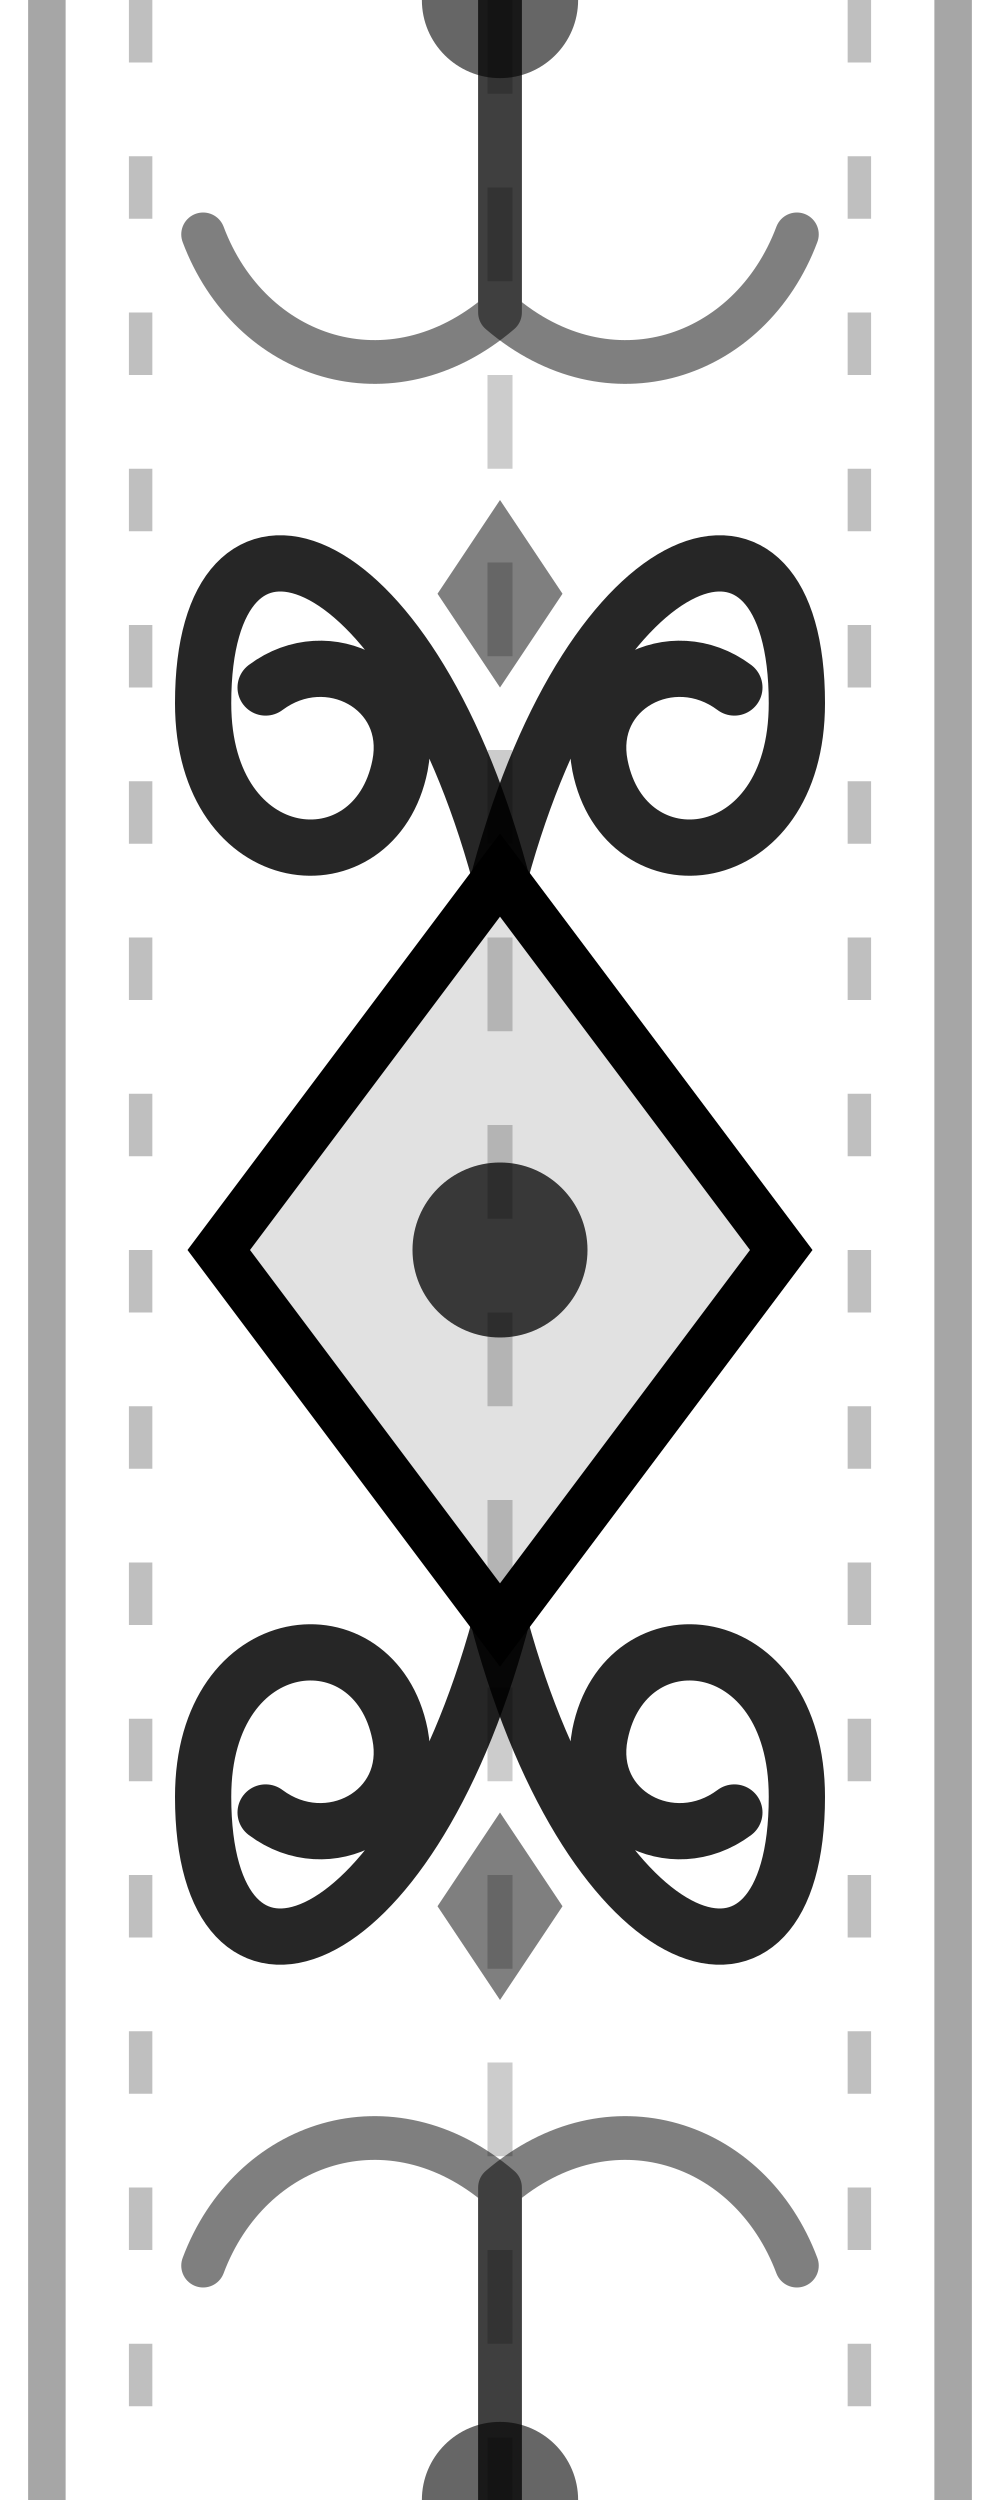
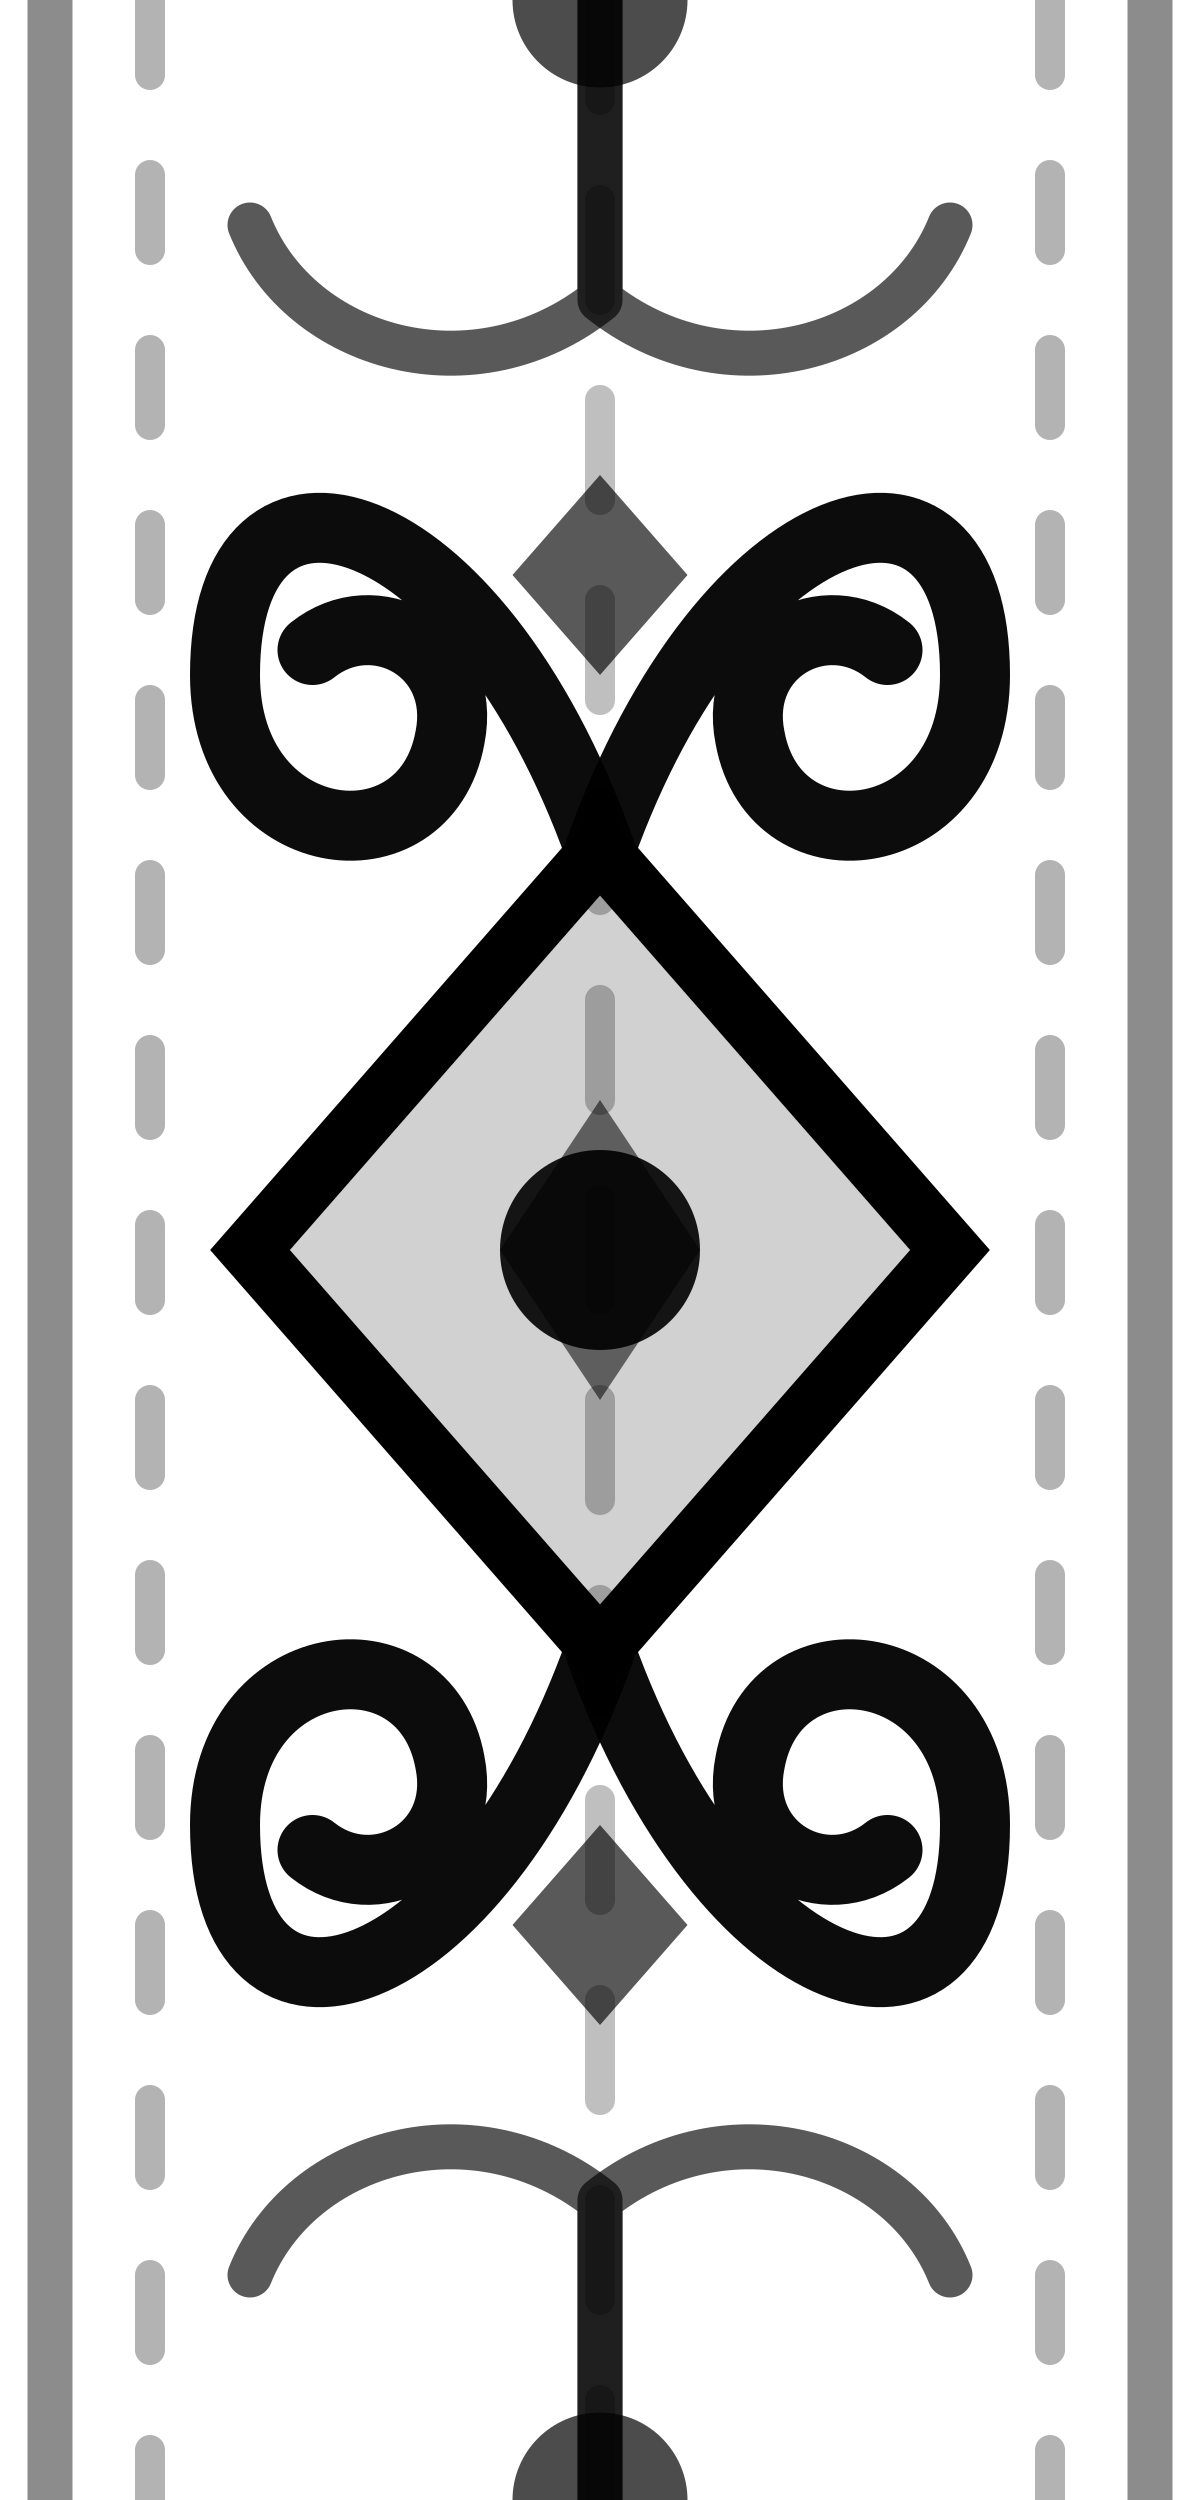
- <svg xmlns="http://www.w3.org/2000/svg" viewBox="0 0 32 80" width="32" height="80">
+ <svg xmlns="http://www.w3.org/2000/svg" viewBox="0 0 48 100" width="48" height="100">
  <defs>
    <style>
-       .orn-line { fill: none; stroke: currentColor; stroke-linecap: round; stroke-linejoin: round; }
+       .orn-bold { fill: none; stroke: currentColor; stroke-width: 2.8; stroke-linecap: round; stroke-linejoin: round; }
+       .orn-med { fill: none; stroke: currentColor; stroke-width: 1.8; stroke-linecap: round; stroke-linejoin: round; }
+       .orn-thin { fill: none; stroke: currentColor; stroke-width: 1.2; stroke-linecap: round; }
      .orn-fill { fill: currentColor; }
    </style>
  </defs>
-   <line x1="1.5" y1="0" x2="1.5" y2="80" stroke="currentColor" stroke-width="1.2" opacity="0.35" />
-   <line x1="30.5" y1="0" x2="30.5" y2="80" stroke="currentColor" stroke-width="1.2" opacity="0.35" />
-   <line x1="4.5" y1="0" x2="4.5" y2="80" stroke="currentColor" stroke-width="0.75" stroke-dasharray="2 3" opacity="0.25" />
-   <line x1="27.5" y1="0" x2="27.5" y2="80" stroke="currentColor" stroke-width="0.75" stroke-dasharray="2 3" opacity="0.25" />
-   <line x1="16" y1="0" x2="16" y2="80" stroke="currentColor" stroke-width="0.8" stroke-dasharray="3 3" opacity="0.2" />
-   <circle cx="16" cy="0" r="2.5" class="orn-fill" opacity="0.6" />
-   <circle cx="16" cy="80" r="2.5" class="orn-fill" opacity="0.6" />
-   <path d="M16 0 L16 10 C12.5 13 8 11.5 6.5 7.5" class="orn-line" stroke-width="1.4" opacity="0.5" />
-   <path d="M16 0 L16 10 C19.5 13 24 11.5 25.5 7.5" class="orn-line" stroke-width="1.4" opacity="0.5" />
-   <path d="M16 80 L16 70 C12.5 67 8 68.5 6.5 72.5" class="orn-line" stroke-width="1.4" opacity="0.5" />
-   <path d="M16 80 L16 70 C19.5 67 24 68.5 25.5 72.5" class="orn-line" stroke-width="1.4" opacity="0.5" />
-   <polygon points="16,28 25,40 16,52 7,40" stroke="currentColor" stroke-width="1.6" fill="currentColor" fill-opacity="0.12" />
-   <circle cx="16" cy="40" r="2.8" class="orn-fill" opacity="0.75" />
-   <path d="M16 28 C13 17 6.5 15 6.5 22.5 C6.5 28 12 28.5 12.8 24.5 C13.3 22 10.5 20.5 8.5 22" class="orn-line" stroke-width="1.8" opacity="0.85" />
-   <path d="M16 28 C19 17 25.5 15 25.5 22.5 C25.5 28 20 28.5 19.2 24.5 C18.7 22 21.5 20.5 23.5 22" class="orn-line" stroke-width="1.8" opacity="0.85" />
-   <path d="M16 52 C13 63 6.5 65 6.5 57.5 C6.5 52 12 51.5 12.8 55.5 C13.3 58 10.5 59.5 8.5 58" class="orn-line" stroke-width="1.8" opacity="0.85" />
-   <path d="M16 52 C19 63 25.5 65 25.5 57.5 C25.5 52 20 51.5 19.2 55.5 C18.7 58 21.5 59.5 23.5 58" class="orn-line" stroke-width="1.8" opacity="0.85" />
-   <polygon points="16,16 18,19 16,22 14,19" class="orn-fill" opacity="0.5" />
-   <polygon points="16,58 18,61 16,64 14,61" class="orn-fill" opacity="0.5" />
+   <line x1="2" y1="0" x2="2" y2="100" class="orn-med" opacity="0.45" />
+   <line x1="46" y1="0" x2="46" y2="100" class="orn-med" opacity="0.45" />
+   <line x1="6" y1="0" x2="6" y2="100" class="orn-thin" stroke-dasharray="3 4" opacity="0.3" />
+   <line x1="42" y1="0" x2="42" y2="100" class="orn-thin" stroke-dasharray="3 4" opacity="0.3" />
+   <line x1="24" y1="0" x2="24" y2="100" class="orn-thin" stroke-dasharray="4 4" opacity="0.25" />
+   <circle cx="24" cy="0" r="3.5" class="orn-fill" opacity="0.7" />
+   <circle cx="24" cy="100" r="3.5" class="orn-fill" opacity="0.7" />
+   <path d="M24 0 L24 12 C19 16 12 14 10 9" class="orn-med" opacity="0.65" />
+   <path d="M24 0 L24 12 C29 16 36 14 38 9" class="orn-med" opacity="0.65" />
+   <path d="M24 100 L24 88 C19 84 12 86 10 91" class="orn-med" opacity="0.65" />
+   <path d="M24 100 L24 88 C29 84 36 86 38 91" class="orn-med" opacity="0.65" />
+   <polygon points="24,34 38,50 24,66 10,50" stroke="currentColor" stroke-width="2.4" fill="currentColor" fill-opacity="0.18" />
+   <circle cx="24" cy="50" r="4" class="orn-fill" opacity="0.9" />
+   <polygon points="24,44 28,50 24,56 20,50" class="orn-fill" opacity="0.55" />
+   <path d="M24 34 C19 20 9 17 9 27 C9 34 17 35 18 29.5 C18.7 26 15 24 12.5 26" class="orn-bold" opacity="0.95" />
+   <path d="M24 34 C29 20 39 17 39 27 C39 34 31 35 30 29.5 C29.3 26 33 24 35.5 26" class="orn-bold" opacity="0.95" />
+   <path d="M24 66 C19 80 9 83 9 73 C9 66 17 65 18 70.5 C18.7 74 15 76 12.5 74" class="orn-bold" opacity="0.95" />
+   <path d="M24 66 C29 80 39 83 39 73 C39 66 31 65 30 70.5 C29.3 74 33 76 35.5 74" class="orn-bold" opacity="0.95" />
+   <polygon points="24,19 27.5,23 24,27 20.5,23" class="orn-fill" opacity="0.65" />
+   <polygon points="24,73 27.5,77 24,81 20.5,77" class="orn-fill" opacity="0.65" />
</svg>
